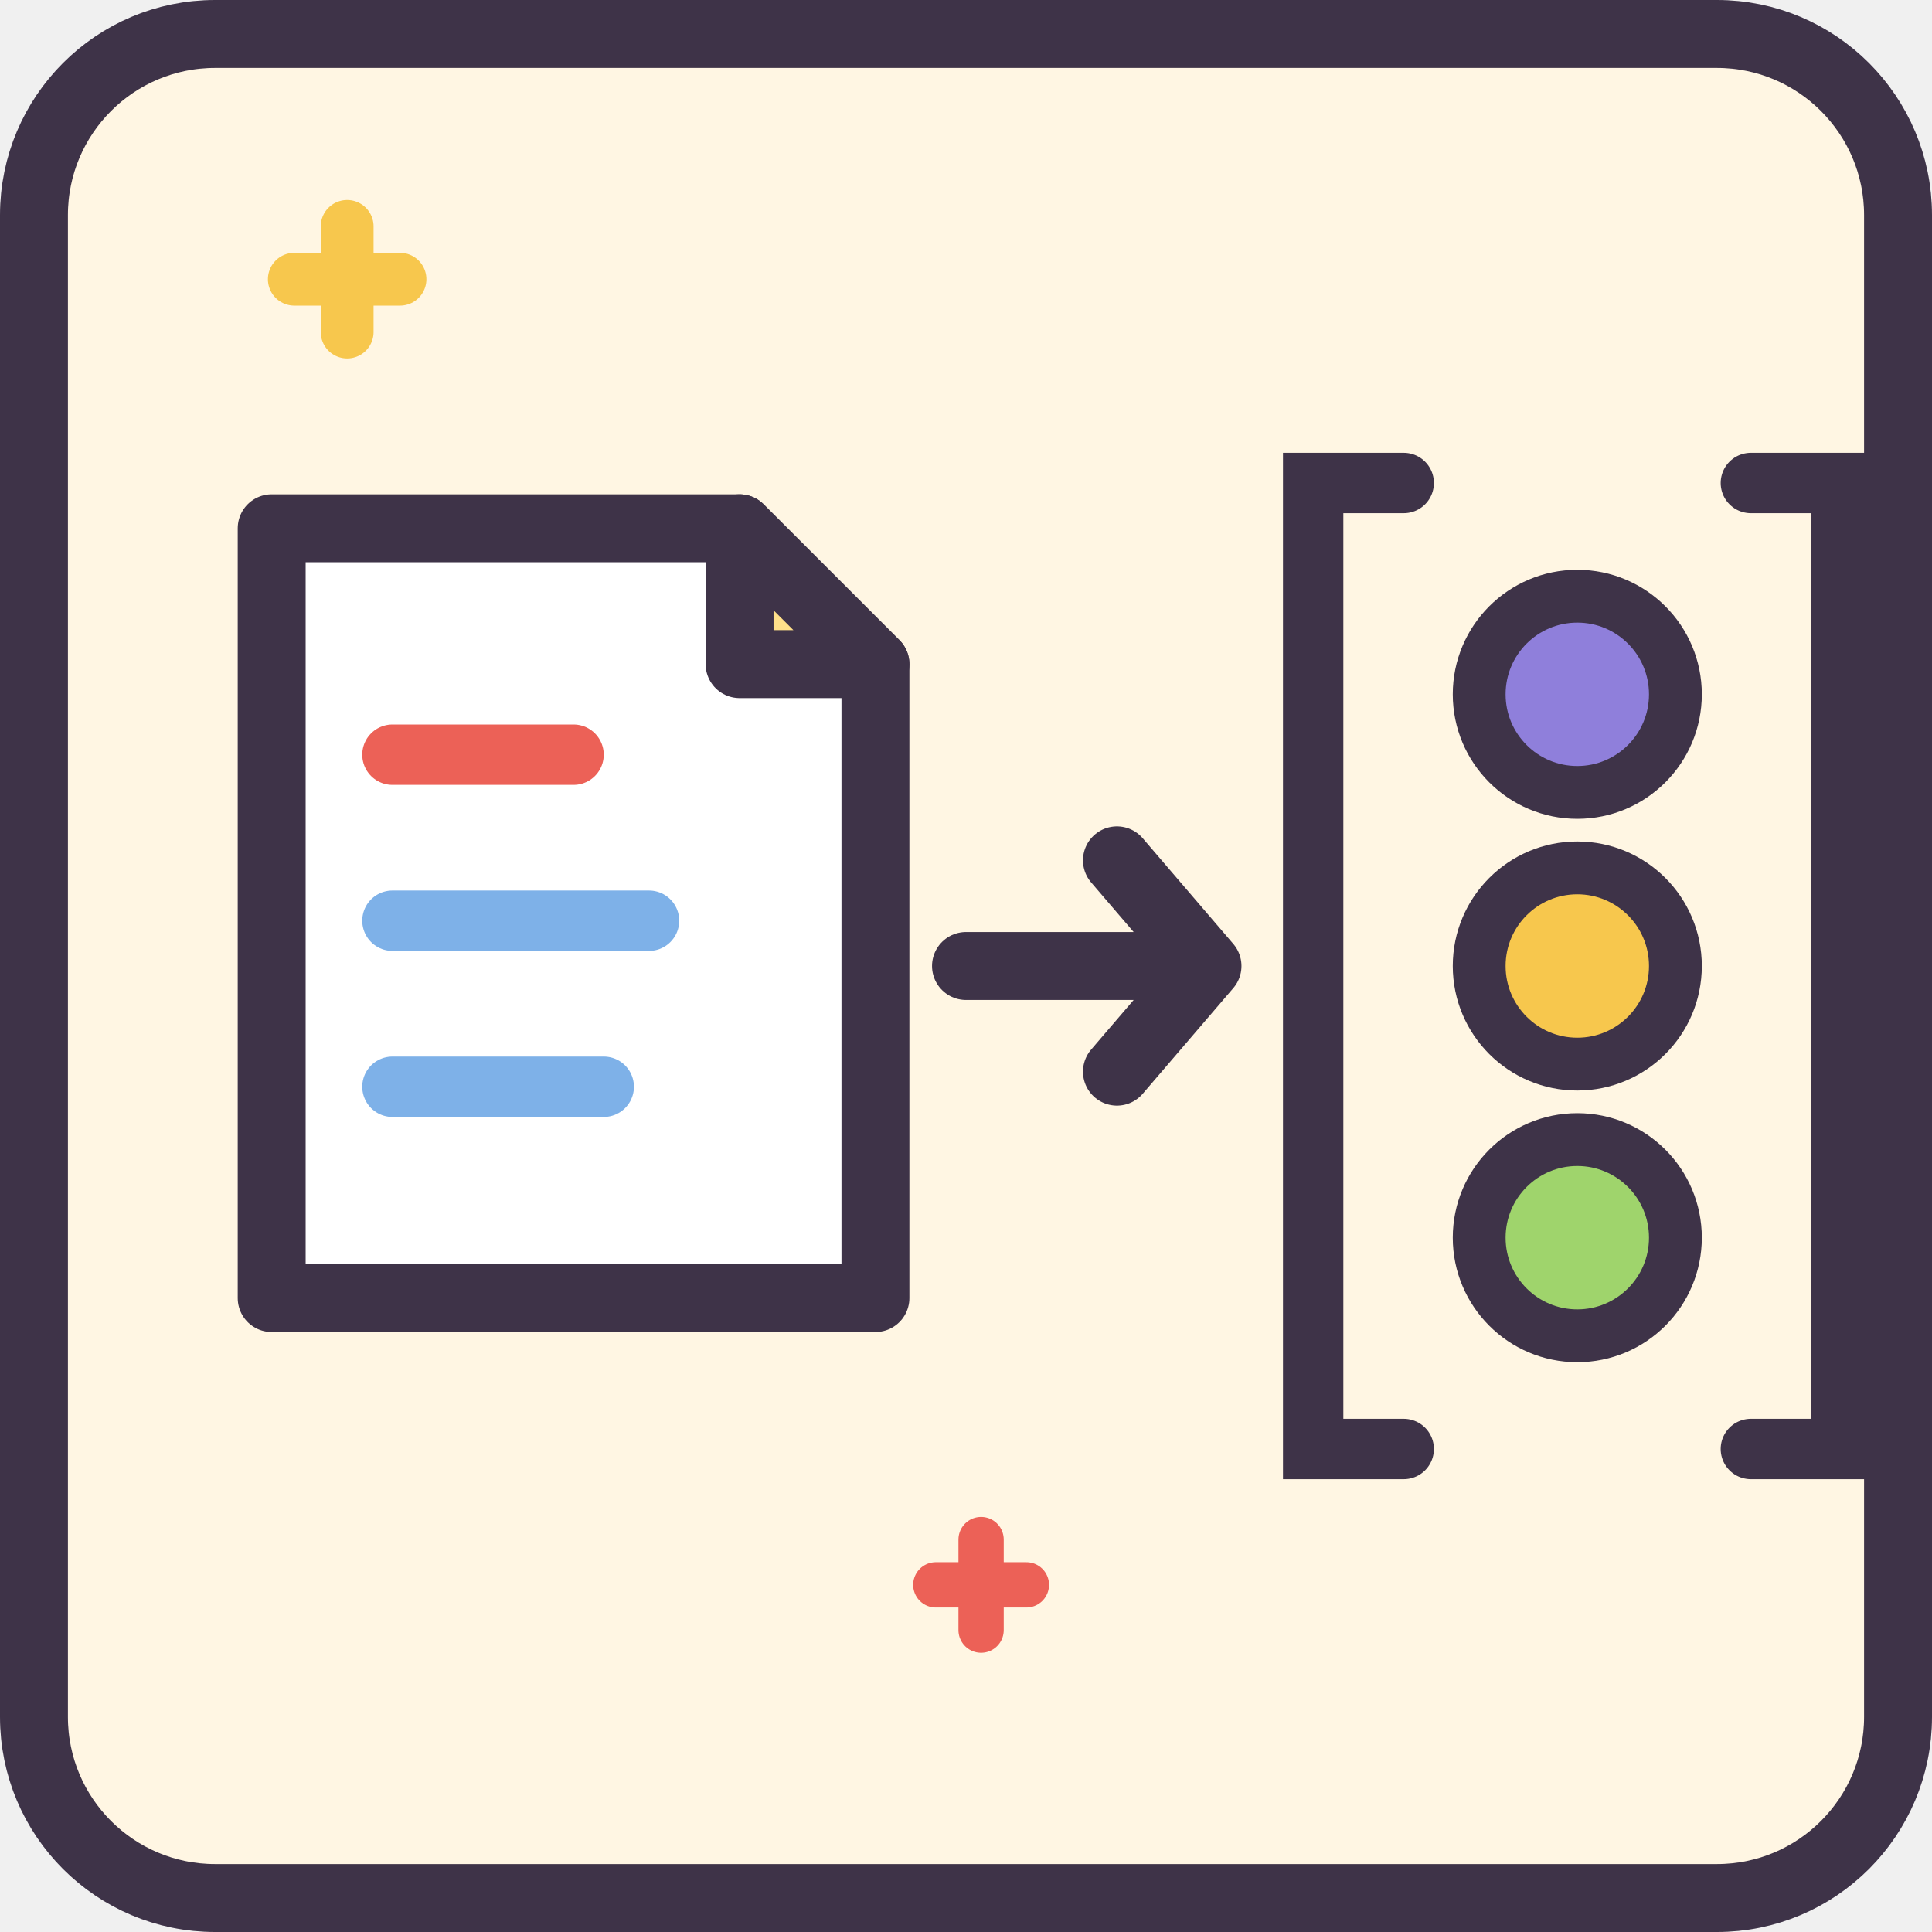
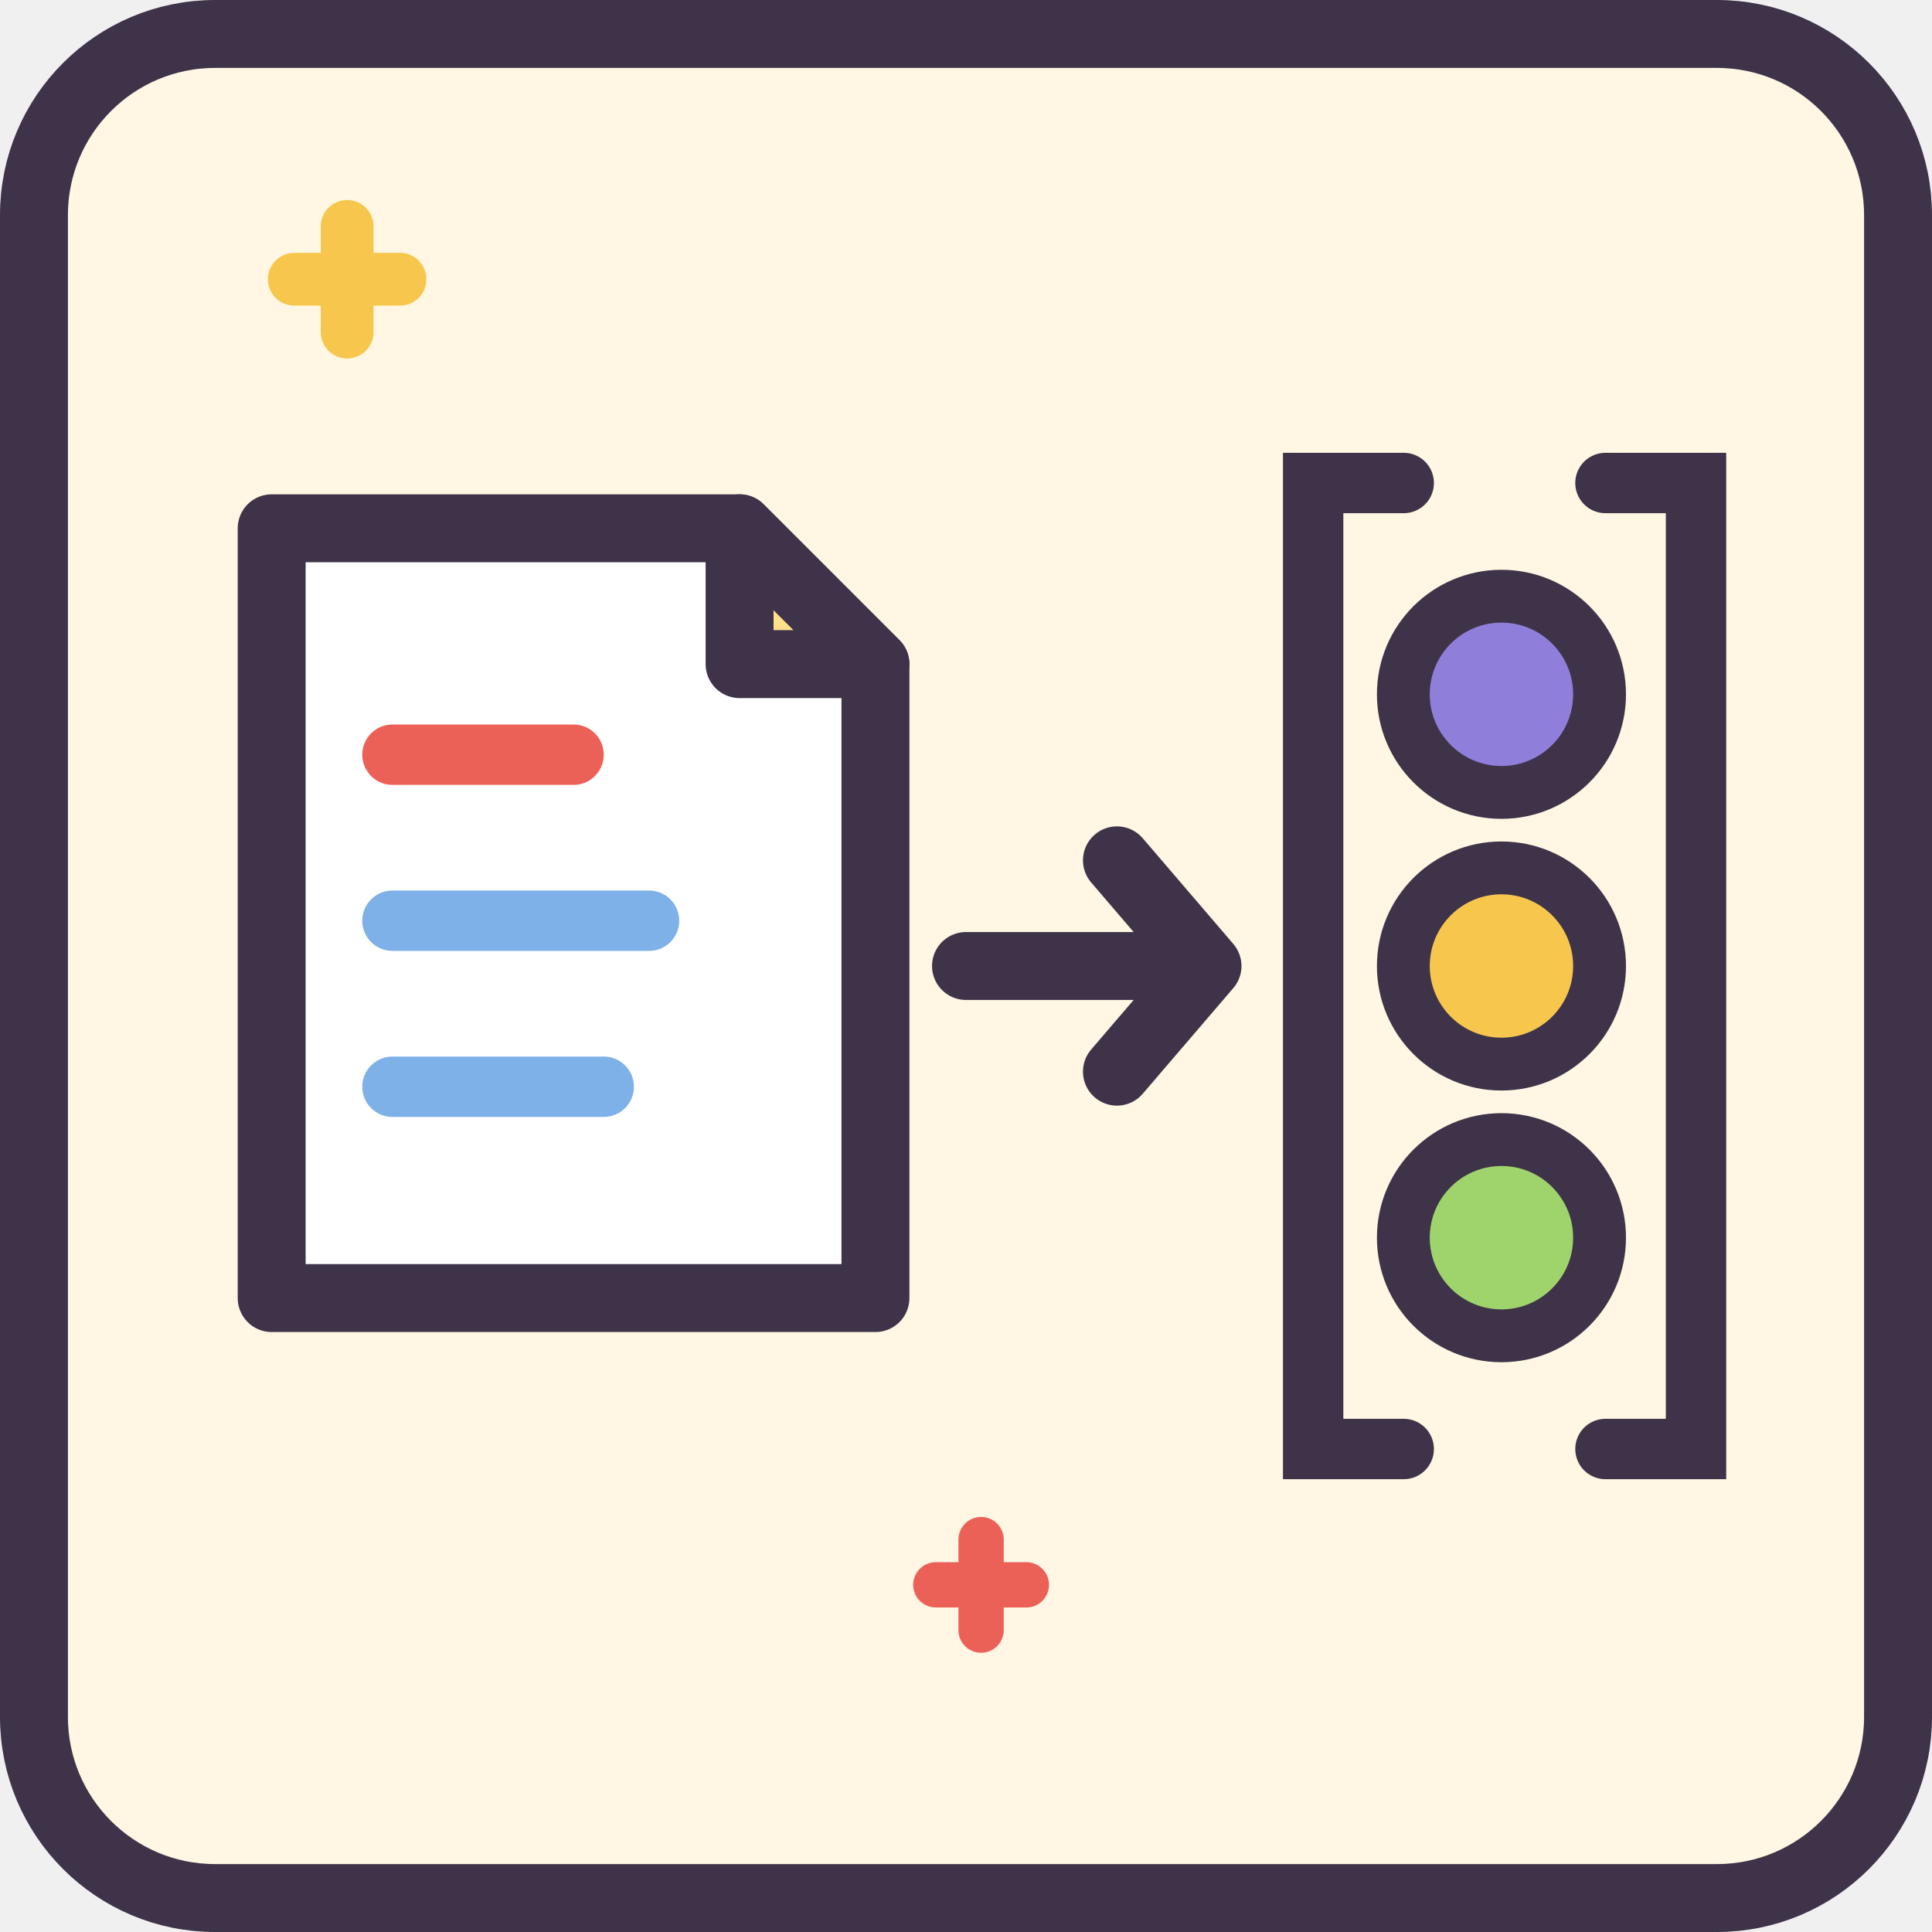
- <svg xmlns="http://www.w3.org/2000/svg" viewBox="0 0 256 256">
-   <rect x="4.5" y="4.5" width="247" height="247" rx="24" fill="#FFF6E3" stroke="#3E3348" stroke-width="9" />
-   <path d="M36 70h62l18 18v84H36z" fill="#fff" stroke="#3E3348" stroke-width="9" stroke-linejoin="round" />
-   <path d="M98 70v18h18z" fill="#FFE08A" stroke="#3E3348" stroke-width="9" stroke-linejoin="round" />
-   <g stroke-linecap="round" stroke-width="8" fill="none">
-     <path d="M52 100h24" stroke="#EC6157" />
-     <path d="M52 122h34" stroke="#7EB1E8" />
-     <path d="M52 144h28" stroke="#7EB1E8" />
+ <svg xmlns="http://www.w3.org/2000/svg" width="256" height="256">
+   <g>
+     <rect fill="none" id="canvas_background" height="602" width="802" y="-1" x="-1" />
  </g>
-   <path d="M128 128h32m0 0-12-14m12 14-12 14" fill="none" stroke="#3E3348" stroke-width="9" stroke-linecap="round" stroke-linejoin="round" />
-   <path d="M186 64h-12v128h12" fill="none" stroke="#3E3348" stroke-width="8" stroke-linecap="round" />
-   <path d="M232 64h12v128h-12" fill="none" stroke="#3E3348" stroke-width="8" stroke-linecap="round" />
-   <circle cx="209" cy="92" r="13" fill="#8F7FDB" stroke="#3E3348" stroke-width="7" />
-   <circle cx="209" cy="128" r="13" fill="#F7C74D" stroke="#3E3348" stroke-width="7" />
-   <circle cx="209" cy="164" r="13" fill="#9FD46C" stroke="#3E3348" stroke-width="7" />
-   <path d="M46 44v-14M39 37h14" stroke="#F7C74D" stroke-width="7" stroke-linecap="round" />
-   <path d="M130 216v-12M124 210h12" stroke="#EC6157" stroke-width="6" stroke-linecap="round" />
+   <g>
+     <rect id="svg_1" stroke-width="9" stroke="#3E3348" fill="#FFF6E3" rx="24" height="247" width="247" y="4.5" x="4.5" />
+     <path id="svg_2" stroke-linejoin="round" stroke-width="9" stroke="#3E3348" fill="#fff" d="m36,70l62,0l18,18l0,84l-80,0l0,-102z" />
+     <path id="svg_3" stroke-linejoin="round" stroke-width="9" stroke="#3E3348" fill="#FFE08A" d="m98,70l0,18l18,0l-18,-18z" />
+     <g id="svg_4" fill="none" stroke-width="8" stroke-linecap="round">
+       <path id="svg_5" stroke="#EC6157" d="m52,100l24,0" />
+       <path id="svg_6" stroke="#7EB1E8" d="m52,122l34,0" />
+       <path id="svg_7" stroke="#7EB1E8" d="m52,144l28,0" />
+     </g>
+     <path id="svg_8" stroke-linejoin="round" stroke-linecap="round" stroke-width="9" stroke="#3E3348" fill="none" d="m128,128l32,0m0,0l-12,-14m12,14l-12,14" />
+     <path id="svg_9" stroke-linecap="round" stroke-width="8" stroke="#3E3348" fill="none" d="m186,64l-12,0l0,128l12,0" />
+     <path id="svg_10" stroke-linecap="round" stroke-width="8" stroke="#3E3348" fill="none" d="m212.731,64l12,0l0,128l-12,0" />
+     <circle id="svg_11" stroke-width="7" stroke="#3E3348" fill="#8F7FDB" r="13" cy="92" cx="198.95" />
+     <circle id="svg_12" stroke-width="7" stroke="#3E3348" fill="#F7C74D" r="13" cy="128" cx="198.95" />
+     <circle id="svg_13" stroke-width="7" stroke="#3E3348" fill="#9FD46C" r="13" cy="164" cx="198.95" />
+     <path id="svg_14" stroke-linecap="round" stroke-width="7" stroke="#F7C74D" d="m46,44l0,-14m-7,7l14,0" />
+     <path id="svg_15" stroke-linecap="round" stroke-width="6" stroke="#EC6157" d="m130,216l0,-12m-6,6l12,0" />
+   </g>
</svg>
